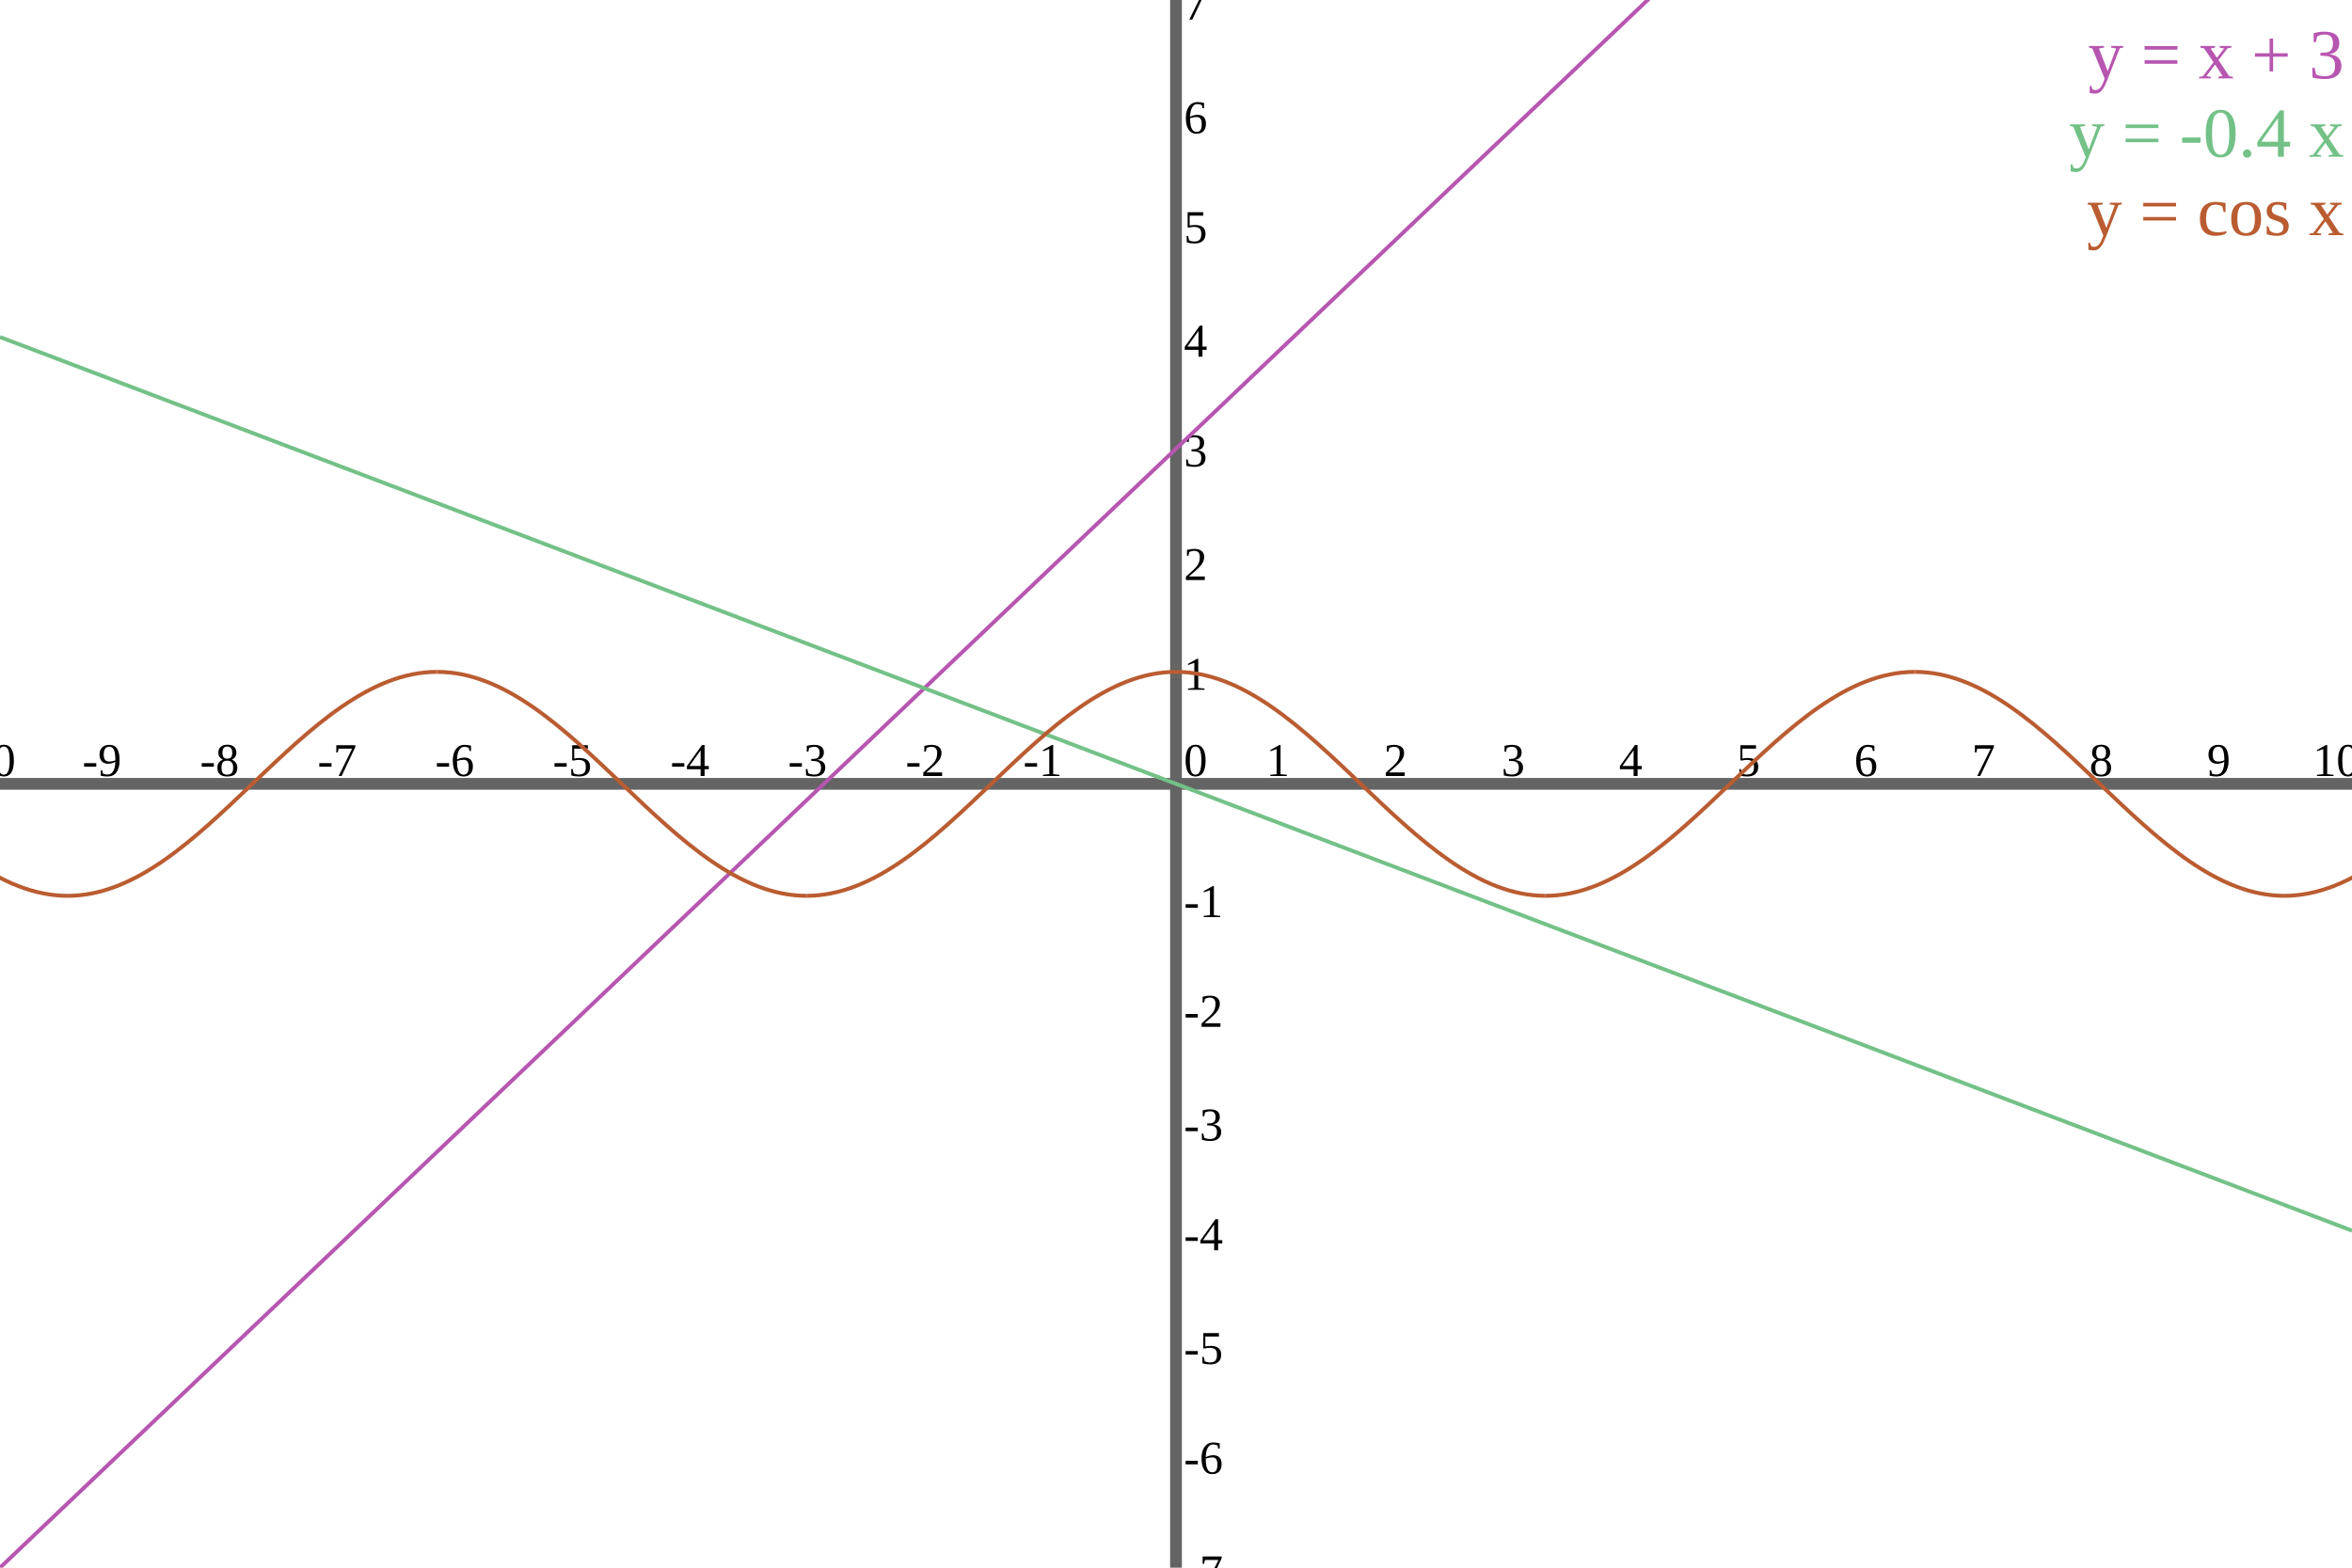
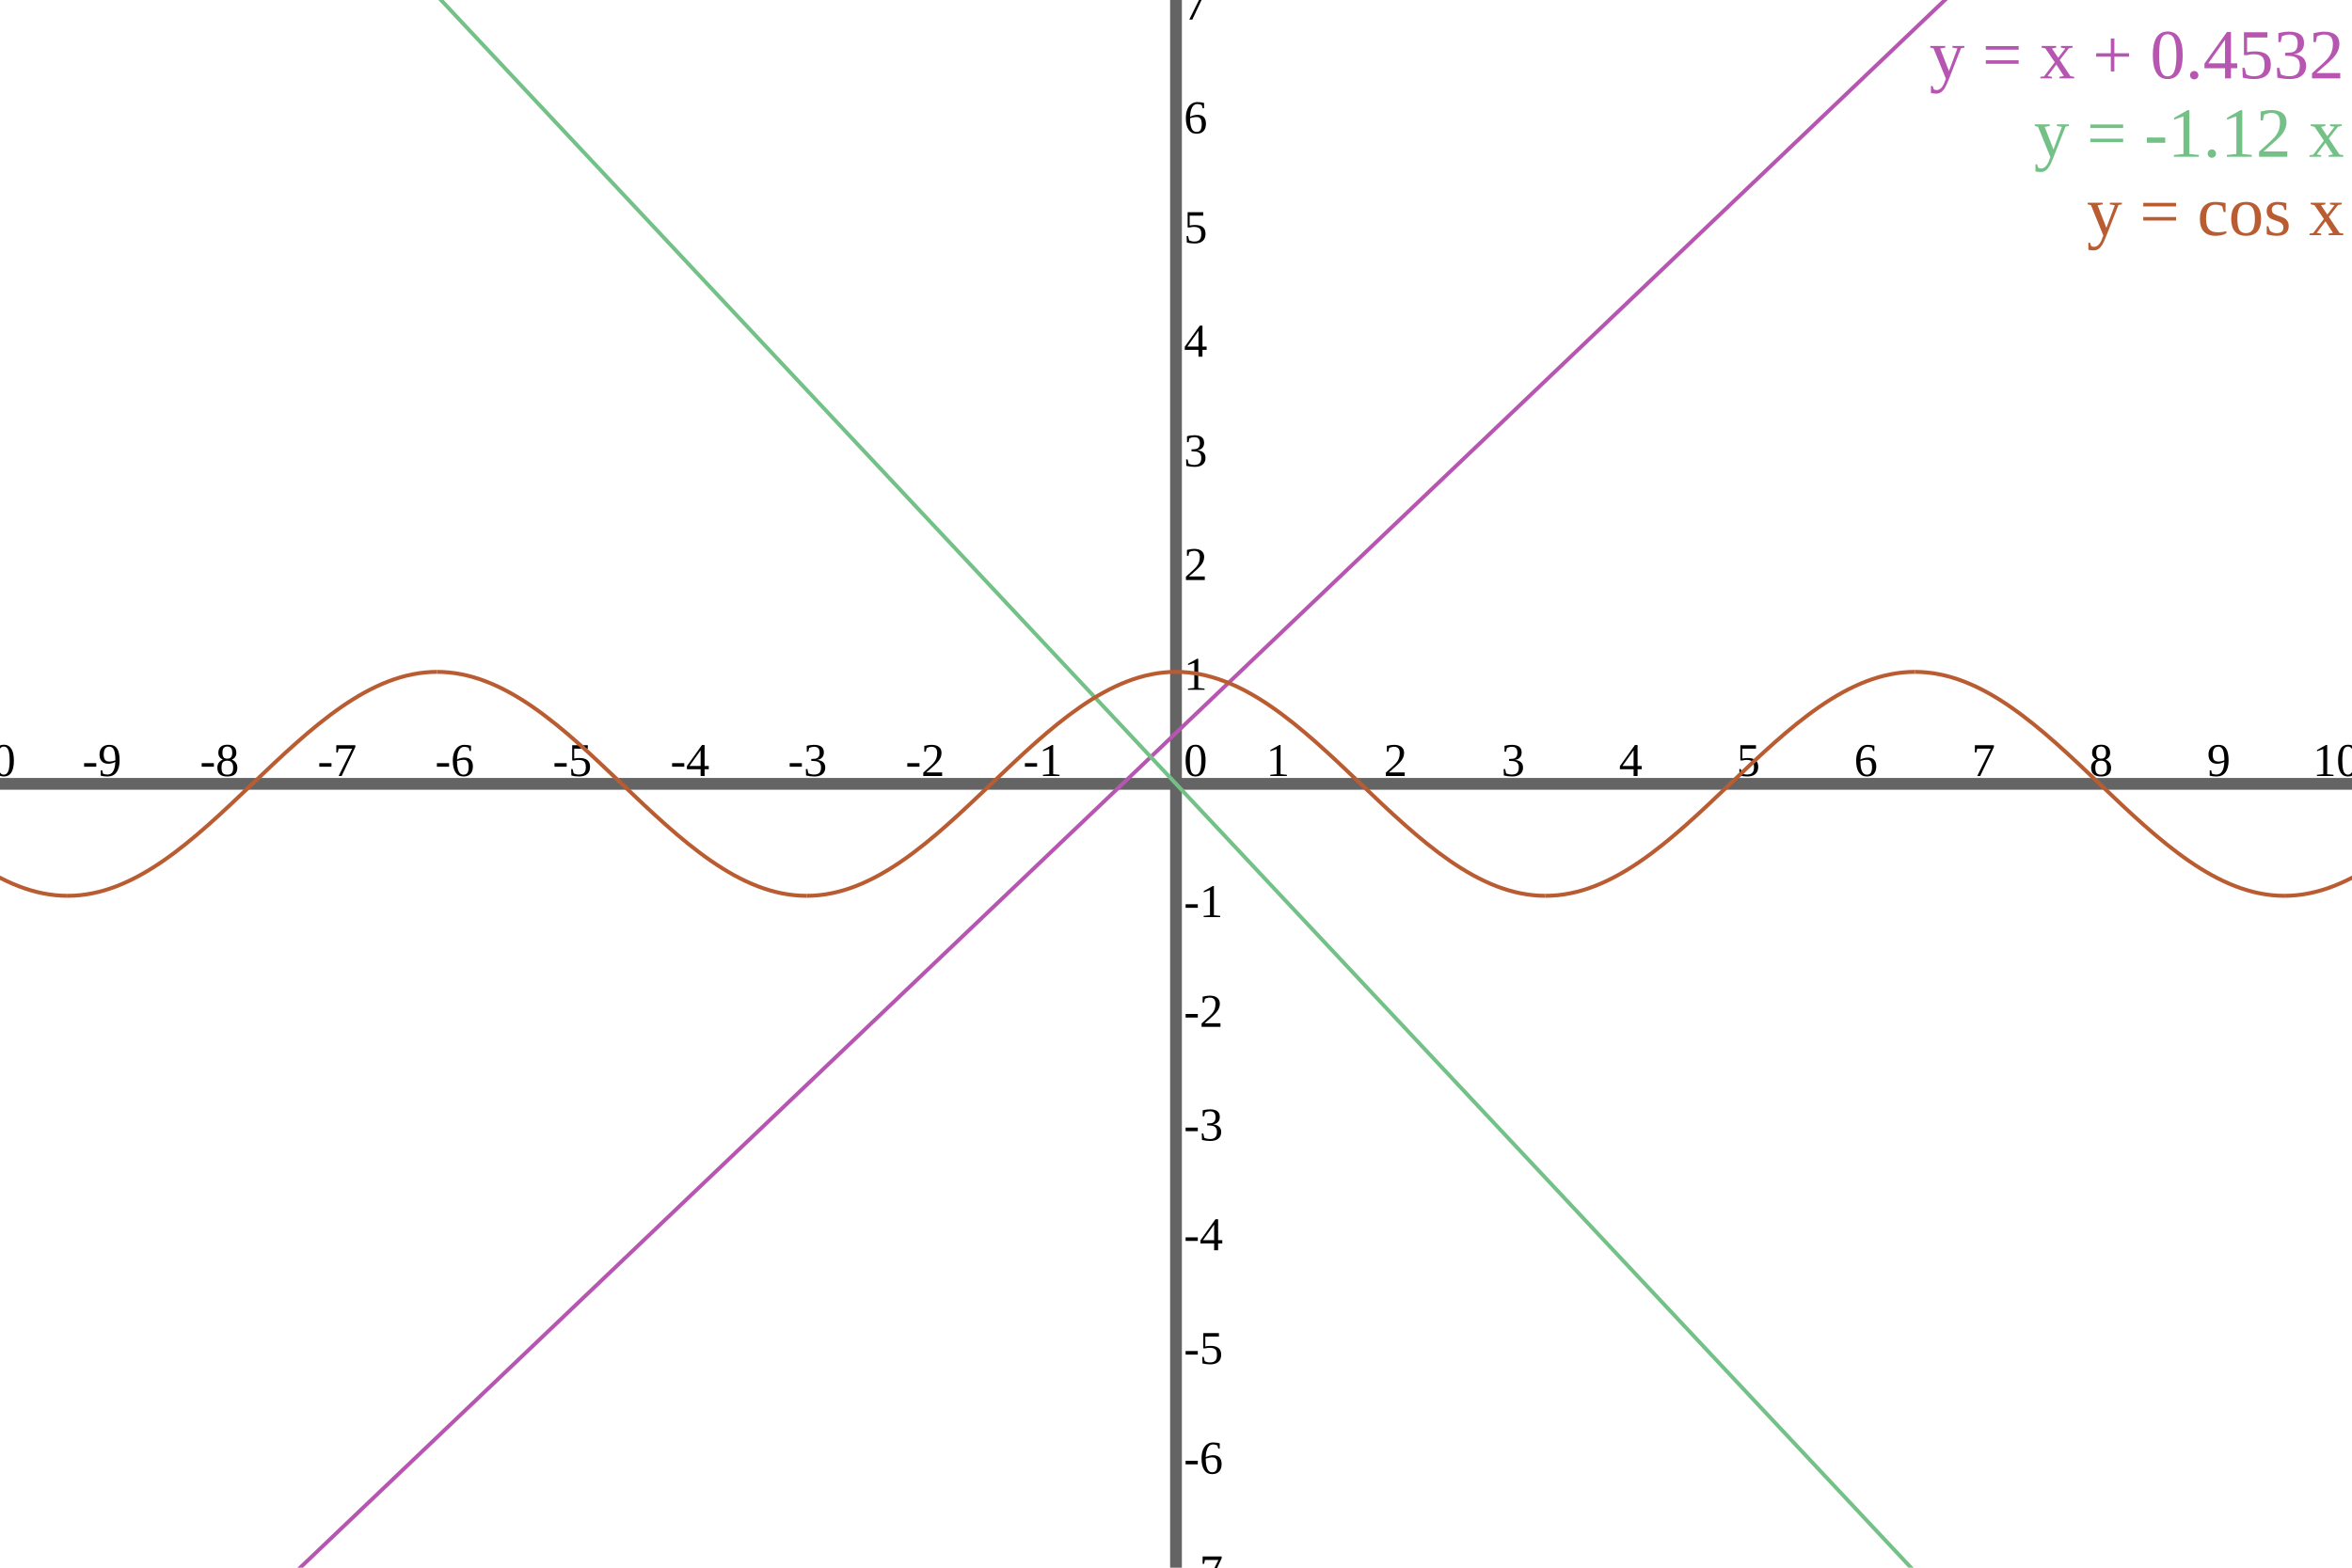
<svg xmlns="http://www.w3.org/2000/svg" width="600" height="400">
  <line x1="0" y1="200" x2="600" y2="200" stroke="rgb(100, 100, 100)" stroke-width="3" />
  <line x1="300" y1="0" x2="300" y2="400" stroke="rgb(100, 100, 100)" stroke-width="3" />
  <text x="-4" y="198" text-anchor="middle" fill="black">-10</text>
  <text x="26" y="198" text-anchor="middle" fill="black">-9</text>
  <text x="56" y="198" text-anchor="middle" fill="black">-8</text>
  <text x="86" y="198" text-anchor="middle" fill="black">-7</text>
  <text x="116" y="198" text-anchor="middle" fill="black">-6</text>
  <text x="146" y="198" text-anchor="middle" fill="black">-5</text>
  <text x="176" y="198" text-anchor="middle" fill="black">-4</text>
  <text x="206" y="198" text-anchor="middle" fill="black">-3</text>
  <text x="236" y="198" text-anchor="middle" fill="black">-2</text>
  <text x="266" y="198" text-anchor="middle" fill="black">-1</text>
  <text x="326" y="198" text-anchor="middle" fill="black">1</text>
  <text x="356" y="198" text-anchor="middle" fill="black">2</text>
  <text x="386" y="198" text-anchor="middle" fill="black">3</text>
  <text x="416" y="198" text-anchor="middle" fill="black">4</text>
  <text x="446" y="198" text-anchor="middle" fill="black">5</text>
  <text x="476" y="198" text-anchor="middle" fill="black">6</text>
  <text x="506" y="198" text-anchor="middle" fill="black">7</text>
  <text x="536" y="198" text-anchor="middle" fill="black">8</text>
  <text x="566" y="198" text-anchor="middle" fill="black">9</text>
  <text x="596" y="198" text-anchor="middle" fill="black">10</text>
  <text x="302" y="405" fill="black">-7</text>
  <text x="302" y="376" fill="black">-6</text>
  <text x="302" y="348" fill="black">-5</text>
  <text x="302" y="319" fill="black">-4</text>
  <text x="302" y="291" fill="black">-3</text>
  <text x="302" y="262" fill="black">-2</text>
  <text x="302" y="234" fill="black">-1</text>
  <text x="302" y="176" fill="black">1</text>
  <text x="302" y="148" fill="black">2</text>
  <text x="302" y="119" fill="black">3</text>
  <text x="302" y="91" fill="black">4</text>
  <text x="302" y="62" fill="black">5</text>
  <text x="302" y="34" fill="black">6</text>
  <text x="302" y="5" fill="black">7</text>
  <text x="302" y="198" fill="black">0</text>
  <defs>
    <clipPath id="myClip">
      <rect x="0" y="0" width="600" height="400" />
    </clipPath>
  </defs>
-   <text x="598" y="20" text-anchor="end" font-size="18" fill="rgb(183, 86, 177)">y = x + 3</text>
-   <line clip-path="url(#myClip)" x1="0" y1="400" x2="600" y2="-171" fill="transparent" stroke="rgb(183, 86, 177)" stroke-width="1" />
-   <text x="598" y="40" text-anchor="end" font-size="18" fill="rgb(115, 193, 135)">y = -0.4 x</text>
-   <line clip-path="url(#myClip)" x1="0" y1="86" x2="600" y2="314" fill="transparent" stroke="rgb(115, 193, 135)" stroke-width="1" />
+   <text x="598" y="20" text-anchor="end" font-size="18" fill="rgb(183, 86, 177)">y = x + 0.4532</text>
+   <line clip-path="url(#myClip)" x1="0" y1="473" x2="600" y2="-99" fill="transparent" stroke="rgb(183, 86, 177)" stroke-width="1" />
+   <text x="598" y="40" text-anchor="end" font-size="18" fill="rgb(115, 193, 135)">y = -1.12 x</text>
+   <line clip-path="url(#myClip)" x1="0" y1="-120" x2="600" y2="520" fill="transparent" stroke="rgb(115, 193, 135)" stroke-width="1" />
  <text x="598" y="60" text-anchor="end" font-size="18" fill="rgb(186, 92, 49)">y = cos x</text>
  <path clip-path="url(#myClip)" d="M -76.991 171.429 C -42.665,171.429 -17.07,228.571 17.257,228.571" fill="transparent" stroke="rgb(186, 92, 49)" stroke-width="1" />
  <path clip-path="url(#myClip)" d="M 17.257 228.571 C 51.583,228.571 77.178,171.429 111.504,171.429" fill="transparent" stroke="rgb(186, 92, 49)" stroke-width="1" />
  <path clip-path="url(#myClip)" d="M 111.504 171.429 C 145.831,171.429 171.426,228.571 205.752,228.571" fill="transparent" stroke="rgb(186, 92, 49)" stroke-width="1" />
  <path clip-path="url(#myClip)" d="M 205.752 228.571 C 240.078,228.571 265.674,171.429 300,171.429" fill="transparent" stroke="rgb(186, 92, 49)" stroke-width="1" />
  <path clip-path="url(#myClip)" d="M 300 171.429 C 334.326,171.429 359.922,228.571 394.248,228.571" fill="transparent" stroke="rgb(186, 92, 49)" stroke-width="1" />
  <path clip-path="url(#myClip)" d="M 394.248 228.571 C 428.574,228.571 454.169,171.429 488.496,171.429" fill="transparent" stroke="rgb(186, 92, 49)" stroke-width="1" />
  <path clip-path="url(#myClip)" d="M 488.496 171.429 C 522.822,171.429 548.417,228.571 582.743,228.571" fill="transparent" stroke="rgb(186, 92, 49)" stroke-width="1" />
  <path clip-path="url(#myClip)" d="M 582.743 228.571 C 617.07,228.571 642.665,171.429 676.991,171.429" fill="transparent" stroke="rgb(186, 92, 49)" stroke-width="1" />
</svg>
